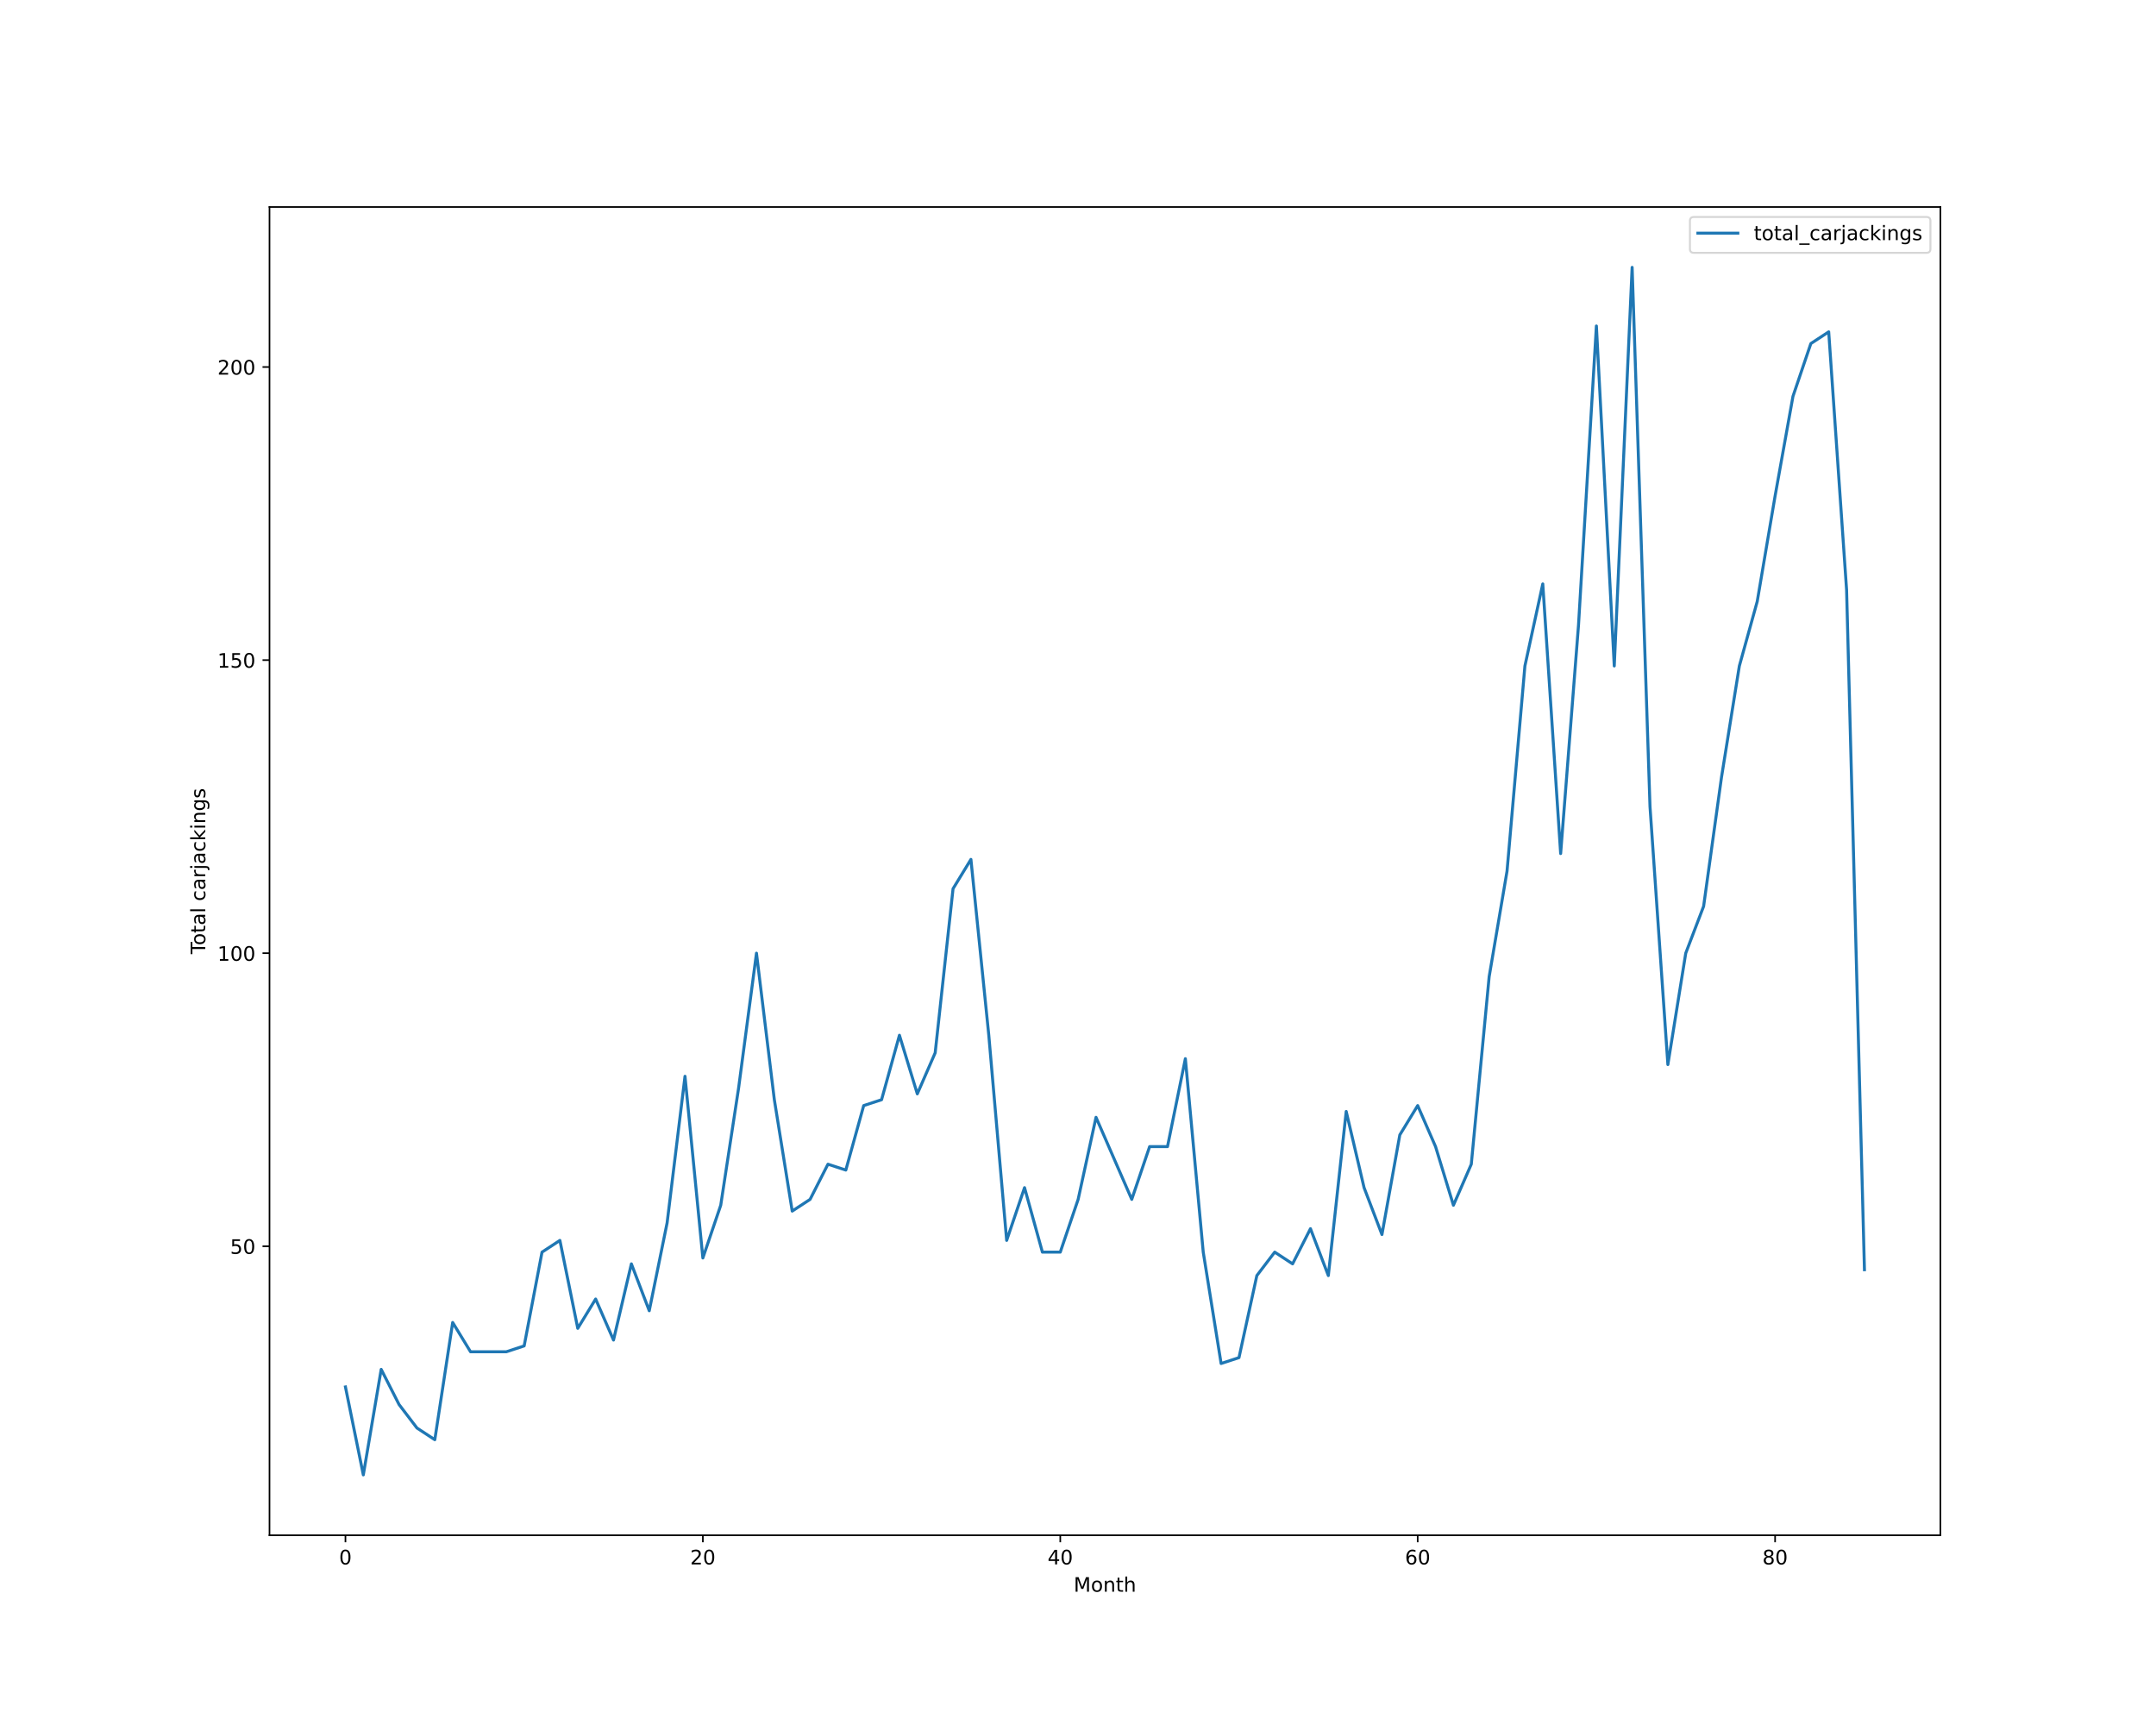
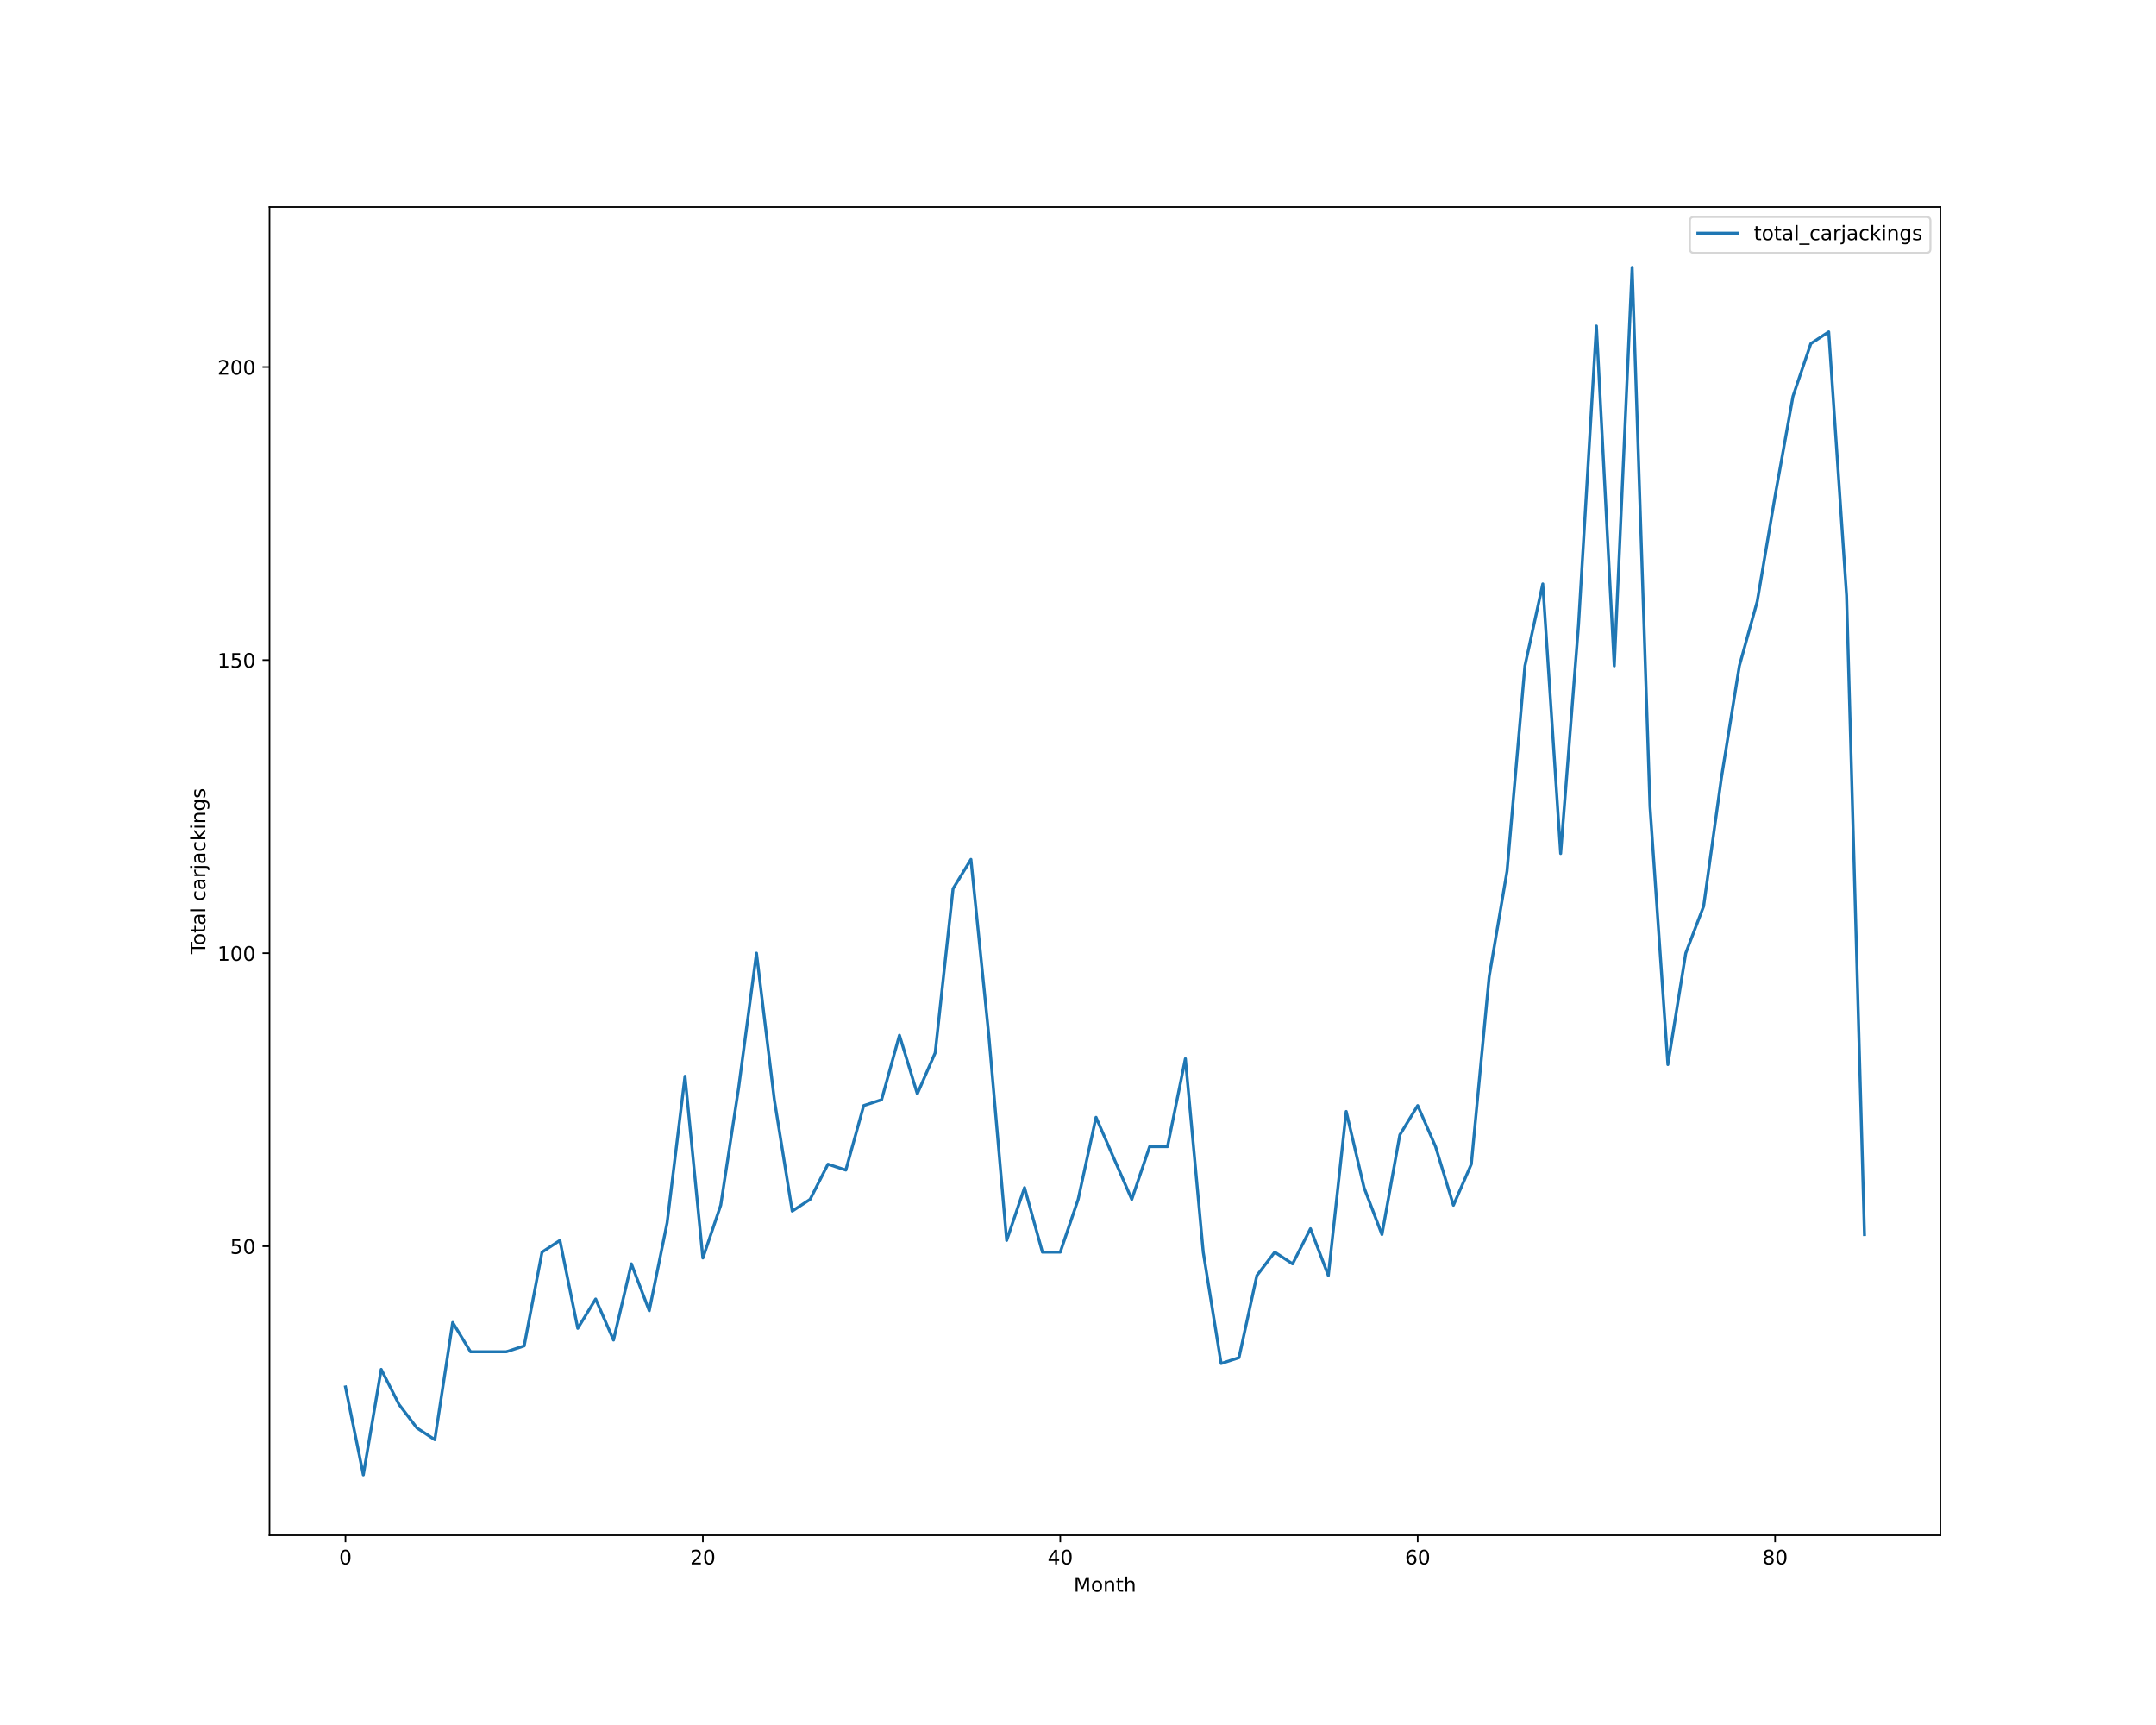
<svg xmlns="http://www.w3.org/2000/svg" xmlns:xlink="http://www.w3.org/1999/xlink" height="864pt" version="1.1" viewBox="0 0 1080 864" width="1080pt">
  <defs>
    <style type="text/css">*{stroke-linecap:butt;stroke-linejoin:round;}</style>
  </defs>
  <g id="figure_1">
    <g id="patch_1">
      <path d="M 0 864  L 1080 864  L 1080 0  L 0 0  z " style="fill:#ffffff;" />
    </g>
    <g id="axes_1">
      <g id="patch_2">
        <path d="M 135 768.96  L 972 768.96  L 972 103.68  L 135 103.68  z " style="fill:#ffffff;" />
      </g>
      <g id="matplotlib.axis_1">
        <g id="xtick_1">
          <g id="line2d_1">
            <defs>
-               <path d="M 0 0  L 0 3.5  " id="m8d91d75fca" style="stroke:#000000;stroke-width:0.8;" />
-             </defs>
-             <g>
-               <use style="stroke:#000000;stroke-width:0.8;" x="173.045" xlink:href="#m8d91d75fca" y="768.96" />
+               <path d="M 0 0  L 0 3.5  " id="m4c0ccfb837" style="stroke:#000000;stroke-width:0.8;" />
+             </defs>
+             <g>
+               <use style="stroke:#000000;stroke-width:0.8;" x="173.045" xlink:href="#m4c0ccfb837" y="768.96" />
            </g>
          </g>
          <g id="text_1">
            <g transform="translate(169.8642 783.5584)scale(0.1 -0.1)">
              <defs>
                <path d="M 2034 4250  Q 1547 4250 1301 3770  Q 1056 3291 1056 2328  Q 1056 1369 1301 889  Q 1547 409 2034 409  Q 2525 409 2770 889  Q 3016 1369 3016 2328  Q 3016 3291 2770 3770  Q 2525 4250 2034 4250  z M 2034 4750  Q 2819 4750 3233 4129  Q 3647 3509 3647 2328  Q 3647 1150 3233 529  Q 2819 -91 2034 -91  Q 1250 -91 836 529  Q 422 1150 422 2328  Q 422 3509 836 4129  Q 1250 4750 2034 4750  z " id="DejaVuSans-30" transform="scale(0.015625)" />
              </defs>
              <use xlink:href="#DejaVuSans-30" />
            </g>
          </g>
        </g>
        <g id="xtick_2">
          <g id="line2d_2">
            <g>
-               <use style="stroke:#000000;stroke-width:0.8;" x="352.083" xlink:href="#m8d91d75fca" y="768.96" />
+               <use style="stroke:#000000;stroke-width:0.8;" x="352.083" xlink:href="#m4c0ccfb837" y="768.96" />
            </g>
          </g>
          <g id="text_2">
            <g transform="translate(345.7204 783.5584)scale(0.1 -0.1)">
              <defs>
                <path d="M 1228 531  L 3431 531  L 3431 0  L 469 0  L 469 531  Q 828 903 1448 1529  Q 2069 2156 2228 2338  Q 2531 2678 2651 2914  Q 2772 3150 2772 3378  Q 2772 3750 2511 3984  Q 2250 4219 1831 4219  Q 1534 4219 1204 4116  Q 875 4013 500 3803  L 500 4441  Q 881 4594 1212 4672  Q 1544 4750 1819 4750  Q 2544 4750 2975 4387  Q 3406 4025 3406 3419  Q 3406 3131 3298 2873  Q 3191 2616 2906 2266  Q 2828 2175 2409 1742  Q 1991 1309 1228 531  z " id="DejaVuSans-32" transform="scale(0.015625)" />
              </defs>
              <use xlink:href="#DejaVuSans-32" />
              <use x="63.623" xlink:href="#DejaVuSans-30" />
            </g>
          </g>
        </g>
        <g id="xtick_3">
          <g id="line2d_3">
            <g>
-               <use style="stroke:#000000;stroke-width:0.8;" x="531.12" xlink:href="#m8d91d75fca" y="768.96" />
+               <use style="stroke:#000000;stroke-width:0.8;" x="531.12" xlink:href="#m4c0ccfb837" y="768.96" />
            </g>
          </g>
          <g id="text_3">
            <g transform="translate(524.7578 783.5584)scale(0.1 -0.1)">
              <defs>
                <path d="M 2419 4116  L 825 1625  L 2419 1625  L 2419 4116  z M 2253 4666  L 3047 4666  L 3047 1625  L 3713 1625  L 3713 1100  L 3047 1100  L 3047 0  L 2419 0  L 2419 1100  L 313 1100  L 313 1709  L 2253 4666  z " id="DejaVuSans-34" transform="scale(0.015625)" />
              </defs>
              <use xlink:href="#DejaVuSans-34" />
              <use x="63.623" xlink:href="#DejaVuSans-30" />
            </g>
          </g>
        </g>
        <g id="xtick_4">
          <g id="line2d_4">
            <g>
-               <use style="stroke:#000000;stroke-width:0.8;" x="710.158" xlink:href="#m8d91d75fca" y="768.96" />
+               <use style="stroke:#000000;stroke-width:0.8;" x="710.158" xlink:href="#m4c0ccfb837" y="768.96" />
            </g>
          </g>
          <g id="text_4">
            <g transform="translate(703.7953 783.5584)scale(0.1 -0.1)">
              <defs>
                <path d="M 2113 2584  Q 1688 2584 1439 2293  Q 1191 2003 1191 1497  Q 1191 994 1439 701  Q 1688 409 2113 409  Q 2538 409 2786 701  Q 3034 994 3034 1497  Q 3034 2003 2786 2293  Q 2538 2584 2113 2584  z M 3366 4563  L 3366 3988  Q 3128 4100 2886 4159  Q 2644 4219 2406 4219  Q 1781 4219 1451 3797  Q 1122 3375 1075 2522  Q 1259 2794 1537 2939  Q 1816 3084 2150 3084  Q 2853 3084 3261 2657  Q 3669 2231 3669 1497  Q 3669 778 3244 343  Q 2819 -91 2113 -91  Q 1303 -91 875 529  Q 447 1150 447 2328  Q 447 3434 972 4092  Q 1497 4750 2381 4750  Q 2619 4750 2861 4703  Q 3103 4656 3366 4563  z " id="DejaVuSans-36" transform="scale(0.015625)" />
              </defs>
              <use xlink:href="#DejaVuSans-36" />
              <use x="63.623" xlink:href="#DejaVuSans-30" />
            </g>
          </g>
        </g>
        <g id="xtick_5">
          <g id="line2d_5">
            <g>
-               <use style="stroke:#000000;stroke-width:0.8;" x="889.195" xlink:href="#m8d91d75fca" y="768.96" />
+               <use style="stroke:#000000;stroke-width:0.8;" x="889.195" xlink:href="#m4c0ccfb837" y="768.96" />
            </g>
          </g>
          <g id="text_5">
            <g transform="translate(882.8327 783.5584)scale(0.1 -0.1)">
              <defs>
                <path d="M 2034 2216  Q 1584 2216 1326 1975  Q 1069 1734 1069 1313  Q 1069 891 1326 650  Q 1584 409 2034 409  Q 2484 409 2743 651  Q 3003 894 3003 1313  Q 3003 1734 2745 1975  Q 2488 2216 2034 2216  z M 1403 2484  Q 997 2584 770 2862  Q 544 3141 544 3541  Q 544 4100 942 4425  Q 1341 4750 2034 4750  Q 2731 4750 3128 4425  Q 3525 4100 3525 3541  Q 3525 3141 3298 2862  Q 3072 2584 2669 2484  Q 3125 2378 3379 2068  Q 3634 1759 3634 1313  Q 3634 634 3220 271  Q 2806 -91 2034 -91  Q 1263 -91 848 271  Q 434 634 434 1313  Q 434 1759 690 2068  Q 947 2378 1403 2484  z M 1172 3481  Q 1172 3119 1398 2916  Q 1625 2713 2034 2713  Q 2441 2713 2670 2916  Q 2900 3119 2900 3481  Q 2900 3844 2670 4047  Q 2441 4250 2034 4250  Q 1625 4250 1398 4047  Q 1172 3844 1172 3481  z " id="DejaVuSans-38" transform="scale(0.015625)" />
              </defs>
              <use xlink:href="#DejaVuSans-38" />
              <use x="63.623" xlink:href="#DejaVuSans-30" />
            </g>
          </g>
        </g>
        <g id="text_6">
          <g transform="translate(537.8289 797.2366)scale(0.1 -0.1)">
            <defs>
              <path d="M 628 4666  L 1569 4666  L 2759 1491  L 3956 4666  L 4897 4666  L 4897 0  L 4281 0  L 4281 4097  L 3078 897  L 2444 897  L 1241 4097  L 1241 0  L 628 0  L 628 4666  z " id="DejaVuSans-4d" transform="scale(0.015625)" />
              <path d="M 1959 3097  Q 1497 3097 1228 2736  Q 959 2375 959 1747  Q 959 1119 1226 758  Q 1494 397 1959 397  Q 2419 397 2687 759  Q 2956 1122 2956 1747  Q 2956 2369 2687 2733  Q 2419 3097 1959 3097  z M 1959 3584  Q 2709 3584 3137 3096  Q 3566 2609 3566 1747  Q 3566 888 3137 398  Q 2709 -91 1959 -91  Q 1206 -91 779 398  Q 353 888 353 1747  Q 353 2609 779 3096  Q 1206 3584 1959 3584  z " id="DejaVuSans-6f" transform="scale(0.015625)" />
              <path d="M 3513 2113  L 3513 0  L 2938 0  L 2938 2094  Q 2938 2591 2744 2837  Q 2550 3084 2163 3084  Q 1697 3084 1428 2787  Q 1159 2491 1159 1978  L 1159 0  L 581 0  L 581 3500  L 1159 3500  L 1159 2956  Q 1366 3272 1645 3428  Q 1925 3584 2291 3584  Q 2894 3584 3203 3211  Q 3513 2838 3513 2113  z " id="DejaVuSans-6e" transform="scale(0.015625)" />
              <path d="M 1172 4494  L 1172 3500  L 2356 3500  L 2356 3053  L 1172 3053  L 1172 1153  Q 1172 725 1289 603  Q 1406 481 1766 481  L 2356 481  L 2356 0  L 1766 0  Q 1100 0 847 248  Q 594 497 594 1153  L 594 3053  L 172 3053  L 172 3500  L 594 3500  L 594 4494  L 1172 4494  z " id="DejaVuSans-74" transform="scale(0.015625)" />
              <path d="M 3513 2113  L 3513 0  L 2938 0  L 2938 2094  Q 2938 2591 2744 2837  Q 2550 3084 2163 3084  Q 1697 3084 1428 2787  Q 1159 2491 1159 1978  L 1159 0  L 581 0  L 581 4863  L 1159 4863  L 1159 2956  Q 1366 3272 1645 3428  Q 1925 3584 2291 3584  Q 2894 3584 3203 3211  Q 3513 2838 3513 2113  z " id="DejaVuSans-68" transform="scale(0.015625)" />
            </defs>
            <use xlink:href="#DejaVuSans-4d" />
            <use x="86.279" xlink:href="#DejaVuSans-6f" />
            <use x="147.461" xlink:href="#DejaVuSans-6e" />
            <use x="210.84" xlink:href="#DejaVuSans-74" />
            <use x="250.049" xlink:href="#DejaVuSans-68" />
          </g>
        </g>
      </g>
      <g id="matplotlib.axis_2">
        <g id="ytick_1">
          <g id="line2d_6">
            <defs>
-               <path d="M 0 0  L -3.5 0  " id="mb134a69bf1" style="stroke:#000000;stroke-width:0.8;" />
-             </defs>
-             <g>
-               <use style="stroke:#000000;stroke-width:0.8;" x="135" xlink:href="#mb134a69bf1" y="624.219" />
+               <path d="M 0 0  L -3.5 0  " id="mb0524305c2" style="stroke:#000000;stroke-width:0.8;" />
+             </defs>
+             <g>
+               <use style="stroke:#000000;stroke-width:0.8;" x="135" xlink:href="#mb0524305c2" y="624.219" />
            </g>
          </g>
          <g id="text_7">
            <g transform="translate(115.275 628.0182)scale(0.1 -0.1)">
              <defs>
                <path d="M 691 4666  L 3169 4666  L 3169 4134  L 1269 4134  L 1269 2991  Q 1406 3038 1543 3061  Q 1681 3084 1819 3084  Q 2600 3084 3056 2656  Q 3513 2228 3513 1497  Q 3513 744 3044 326  Q 2575 -91 1722 -91  Q 1428 -91 1123 -41  Q 819 9 494 109  L 494 744  Q 775 591 1075 516  Q 1375 441 1709 441  Q 2250 441 2565 725  Q 2881 1009 2881 1497  Q 2881 1984 2565 2268  Q 2250 2553 1709 2553  Q 1456 2553 1204 2497  Q 953 2441 691 2322  L 691 4666  z " id="DejaVuSans-35" transform="scale(0.015625)" />
              </defs>
              <use xlink:href="#DejaVuSans-35" />
              <use x="63.623" xlink:href="#DejaVuSans-30" />
            </g>
          </g>
        </g>
        <g id="ytick_2">
          <g id="line2d_7">
            <g>
-               <use style="stroke:#000000;stroke-width:0.8;" x="135" xlink:href="#mb134a69bf1" y="477.423" />
+               <use style="stroke:#000000;stroke-width:0.8;" x="135" xlink:href="#mb0524305c2" y="477.423" />
            </g>
          </g>
          <g id="text_8">
            <g transform="translate(108.9125 481.2221)scale(0.1 -0.1)">
              <defs>
                <path d="M 794 531  L 1825 531  L 1825 4091  L 703 3866  L 703 4441  L 1819 4666  L 2450 4666  L 2450 531  L 3481 531  L 3481 0  L 794 0  L 794 531  z " id="DejaVuSans-31" transform="scale(0.015625)" />
              </defs>
              <use xlink:href="#DejaVuSans-31" />
              <use x="63.623" xlink:href="#DejaVuSans-30" />
              <use x="127.246" xlink:href="#DejaVuSans-30" />
            </g>
          </g>
        </g>
        <g id="ytick_3">
          <g id="line2d_8">
            <g>
-               <use style="stroke:#000000;stroke-width:0.8;" x="135" xlink:href="#mb134a69bf1" y="330.627" />
+               <use style="stroke:#000000;stroke-width:0.8;" x="135" xlink:href="#mb0524305c2" y="330.627" />
            </g>
          </g>
          <g id="text_9">
            <g transform="translate(108.9125 334.426)scale(0.1 -0.1)">
              <use xlink:href="#DejaVuSans-31" />
              <use x="63.623" xlink:href="#DejaVuSans-35" />
              <use x="127.246" xlink:href="#DejaVuSans-30" />
            </g>
          </g>
        </g>
        <g id="ytick_4">
          <g id="line2d_9">
            <g>
-               <use style="stroke:#000000;stroke-width:0.8;" x="135" xlink:href="#mb134a69bf1" y="183.831" />
+               <use style="stroke:#000000;stroke-width:0.8;" x="135" xlink:href="#mb0524305c2" y="183.831" />
            </g>
          </g>
          <g id="text_10">
            <g transform="translate(108.9125 187.6299)scale(0.1 -0.1)">
              <use xlink:href="#DejaVuSans-32" />
              <use x="63.623" xlink:href="#DejaVuSans-30" />
              <use x="127.246" xlink:href="#DejaVuSans-30" />
            </g>
          </g>
        </g>
        <g id="text_11">
          <g transform="translate(102.8328 477.8888)rotate(-90)scale(0.1 -0.1)">
            <defs>
              <path d="M -19 4666  L 3928 4666  L 3928 4134  L 2272 4134  L 2272 0  L 1638 0  L 1638 4134  L -19 4134  L -19 4666  z " id="DejaVuSans-54" transform="scale(0.015625)" />
              <path d="M 2194 1759  Q 1497 1759 1228 1600  Q 959 1441 959 1056  Q 959 750 1161 570  Q 1363 391 1709 391  Q 2188 391 2477 730  Q 2766 1069 2766 1631  L 2766 1759  L 2194 1759  z M 3341 1997  L 3341 0  L 2766 0  L 2766 531  Q 2569 213 2275 61  Q 1981 -91 1556 -91  Q 1019 -91 701 211  Q 384 513 384 1019  Q 384 1609 779 1909  Q 1175 2209 1959 2209  L 2766 2209  L 2766 2266  Q 2766 2663 2505 2880  Q 2244 3097 1772 3097  Q 1472 3097 1187 3025  Q 903 2953 641 2809  L 641 3341  Q 956 3463 1253 3523  Q 1550 3584 1831 3584  Q 2591 3584 2966 3190  Q 3341 2797 3341 1997  z " id="DejaVuSans-61" transform="scale(0.015625)" />
              <path d="M 603 4863  L 1178 4863  L 1178 0  L 603 0  L 603 4863  z " id="DejaVuSans-6c" transform="scale(0.015625)" />
              <path id="DejaVuSans-20" transform="scale(0.015625)" />
              <path d="M 3122 3366  L 3122 2828  Q 2878 2963 2633 3030  Q 2388 3097 2138 3097  Q 1578 3097 1268 2742  Q 959 2388 959 1747  Q 959 1106 1268 751  Q 1578 397 2138 397  Q 2388 397 2633 464  Q 2878 531 3122 666  L 3122 134  Q 2881 22 2623 -34  Q 2366 -91 2075 -91  Q 1284 -91 818 406  Q 353 903 353 1747  Q 353 2603 823 3093  Q 1294 3584 2113 3584  Q 2378 3584 2631 3529  Q 2884 3475 3122 3366  z " id="DejaVuSans-63" transform="scale(0.015625)" />
              <path d="M 2631 2963  Q 2534 3019 2420 3045  Q 2306 3072 2169 3072  Q 1681 3072 1420 2755  Q 1159 2438 1159 1844  L 1159 0  L 581 0  L 581 3500  L 1159 3500  L 1159 2956  Q 1341 3275 1631 3429  Q 1922 3584 2338 3584  Q 2397 3584 2469 3576  Q 2541 3569 2628 3553  L 2631 2963  z " id="DejaVuSans-72" transform="scale(0.015625)" />
              <path d="M 603 3500  L 1178 3500  L 1178 -63  Q 1178 -731 923 -1031  Q 669 -1331 103 -1331  L -116 -1331  L -116 -844  L 38 -844  Q 366 -844 484 -692  Q 603 -541 603 -63  L 603 3500  z M 603 4863  L 1178 4863  L 1178 4134  L 603 4134  L 603 4863  z " id="DejaVuSans-6a" transform="scale(0.015625)" />
              <path d="M 581 4863  L 1159 4863  L 1159 1991  L 2875 3500  L 3609 3500  L 1753 1863  L 3688 0  L 2938 0  L 1159 1709  L 1159 0  L 581 0  L 581 4863  z " id="DejaVuSans-6b" transform="scale(0.015625)" />
              <path d="M 603 3500  L 1178 3500  L 1178 0  L 603 0  L 603 3500  z M 603 4863  L 1178 4863  L 1178 4134  L 603 4134  L 603 4863  z " id="DejaVuSans-69" transform="scale(0.015625)" />
              <path d="M 2906 1791  Q 2906 2416 2648 2759  Q 2391 3103 1925 3103  Q 1463 3103 1205 2759  Q 947 2416 947 1791  Q 947 1169 1205 825  Q 1463 481 1925 481  Q 2391 481 2648 825  Q 2906 1169 2906 1791  z M 3481 434  Q 3481 -459 3084 -895  Q 2688 -1331 1869 -1331  Q 1566 -1331 1297 -1286  Q 1028 -1241 775 -1147  L 775 -588  Q 1028 -725 1275 -790  Q 1522 -856 1778 -856  Q 2344 -856 2625 -561  Q 2906 -266 2906 331  L 2906 616  Q 2728 306 2450 153  Q 2172 0 1784 0  Q 1141 0 747 490  Q 353 981 353 1791  Q 353 2603 747 3093  Q 1141 3584 1784 3584  Q 2172 3584 2450 3431  Q 2728 3278 2906 2969  L 2906 3500  L 3481 3500  L 3481 434  z " id="DejaVuSans-67" transform="scale(0.015625)" />
              <path d="M 2834 3397  L 2834 2853  Q 2591 2978 2328 3040  Q 2066 3103 1784 3103  Q 1356 3103 1142 2972  Q 928 2841 928 2578  Q 928 2378 1081 2264  Q 1234 2150 1697 2047  L 1894 2003  Q 2506 1872 2764 1633  Q 3022 1394 3022 966  Q 3022 478 2636 193  Q 2250 -91 1575 -91  Q 1294 -91 989 -36  Q 684 19 347 128  L 347 722  Q 666 556 975 473  Q 1284 391 1588 391  Q 1994 391 2212 530  Q 2431 669 2431 922  Q 2431 1156 2273 1281  Q 2116 1406 1581 1522  L 1381 1569  Q 847 1681 609 1914  Q 372 2147 372 2553  Q 372 3047 722 3315  Q 1072 3584 1716 3584  Q 2034 3584 2315 3537  Q 2597 3491 2834 3397  z " id="DejaVuSans-73" transform="scale(0.015625)" />
            </defs>
            <use xlink:href="#DejaVuSans-54" />
            <use x="44.084" xlink:href="#DejaVuSans-6f" />
            <use x="105.266" xlink:href="#DejaVuSans-74" />
            <use x="144.475" xlink:href="#DejaVuSans-61" />
            <use x="205.754" xlink:href="#DejaVuSans-6c" />
            <use x="233.537" xlink:href="#DejaVuSans-20" />
            <use x="265.324" xlink:href="#DejaVuSans-63" />
            <use x="320.305" xlink:href="#DejaVuSans-61" />
            <use x="381.584" xlink:href="#DejaVuSans-72" />
            <use x="422.697" xlink:href="#DejaVuSans-6a" />
            <use x="450.48" xlink:href="#DejaVuSans-61" />
            <use x="511.76" xlink:href="#DejaVuSans-63" />
            <use x="566.74" xlink:href="#DejaVuSans-6b" />
            <use x="624.65" xlink:href="#DejaVuSans-69" />
            <use x="652.434" xlink:href="#DejaVuSans-6e" />
            <use x="715.812" xlink:href="#DejaVuSans-67" />
            <use x="779.289" xlink:href="#DejaVuSans-73" />
          </g>
        </g>
      </g>
      <g id="line2d_10">
-         <path clip-path="url(#pd94b12dce2)" d="M 173.045 694.681  L 181.997 738.72  L 190.949 685.873  L 199.901 703.489  L 208.853 715.233  L 217.805 721.104  L 226.757 662.386  L 235.709 677.066  L 244.66 677.066  L 253.612 677.066  L 262.564 674.13  L 271.516 627.155  L 280.468 621.283  L 289.42 665.322  L 298.372 650.642  L 307.324 671.194  L 316.275 633.027  L 325.227 656.514  L 334.179 612.475  L 343.131 539.077  L 352.083 630.091  L 361.035 603.668  L 369.987 544.949  L 378.939 477.423  L 387.89 550.821  L 396.842 606.603  L 405.794 600.732  L 414.746 583.116  L 423.698 586.052  L 432.65 553.757  L 441.602 550.821  L 450.553 518.526  L 459.505 547.885  L 468.457 527.334  L 477.409 445.128  L 486.361 430.448  L 495.313 518.526  L 504.265 621.283  L 513.217 594.86  L 522.168 627.155  L 531.12 627.155  L 540.072 600.732  L 549.024 559.629  L 557.976 580.18  L 566.928 600.732  L 575.88 574.308  L 584.832 574.308  L 593.783 530.27  L 602.735 627.155  L 611.687 682.937  L 620.639 680.002  L 629.591 638.899  L 638.543 627.155  L 647.495 633.027  L 656.447 615.411  L 665.398 638.899  L 674.35 556.693  L 683.302 594.86  L 692.254 618.347  L 701.206 568.437  L 710.158 553.757  L 719.11 574.308  L 728.061 603.668  L 737.013 583.116  L 745.965 489.167  L 754.917 436.32  L 763.869 333.563  L 772.821 292.46  L 781.773 427.512  L 790.725 313.011  L 799.676 163.279  L 808.628 333.563  L 817.58 133.92  L 826.532 404.025  L 835.484 533.205  L 844.436 477.423  L 853.388 453.936  L 862.34 389.345  L 871.291 333.563  L 880.243 301.268  L 889.195 248.421  L 898.147 198.51  L 907.099 172.087  L 916.051 166.215  L 925.003 295.396  L 933.955 635.963  " style="fill:none;stroke:#1f77b4;stroke-linecap:square;stroke-width:1.5;" />
+         <path clip-path="url(#paa613cebee)" d="M 173.045 694.681  L 181.997 738.72  L 190.949 685.873  L 199.901 703.489  L 208.853 715.233  L 217.805 721.104  L 226.757 662.386  L 235.709 677.066  L 244.66 677.066  L 253.612 677.066  L 262.564 674.13  L 271.516 627.155  L 280.468 621.283  L 289.42 665.322  L 298.372 650.642  L 307.324 671.194  L 316.275 633.027  L 325.227 656.514  L 334.179 612.475  L 343.131 539.077  L 352.083 630.091  L 361.035 603.668  L 369.987 544.949  L 378.939 477.423  L 387.89 550.821  L 396.842 606.603  L 405.794 600.732  L 414.746 583.116  L 423.698 586.052  L 432.65 553.757  L 441.602 550.821  L 450.553 518.526  L 459.505 547.885  L 468.457 527.334  L 477.409 445.128  L 486.361 430.448  L 495.313 518.526  L 504.265 621.283  L 513.217 594.86  L 522.168 627.155  L 531.12 627.155  L 540.072 600.732  L 549.024 559.629  L 557.976 580.18  L 566.928 600.732  L 575.88 574.308  L 584.832 574.308  L 593.783 530.27  L 602.735 627.155  L 611.687 682.937  L 620.639 680.002  L 629.591 638.899  L 638.543 627.155  L 647.495 633.027  L 656.447 615.411  L 665.398 638.899  L 674.35 556.693  L 683.302 594.86  L 692.254 618.347  L 701.206 568.437  L 710.158 553.757  L 719.11 574.308  L 728.061 603.668  L 737.013 583.116  L 745.965 489.167  L 754.917 436.32  L 763.869 333.563  L 772.821 292.46  L 781.773 427.512  L 790.725 313.011  L 799.676 163.279  L 808.628 333.563  L 817.58 133.92  L 826.532 404.025  L 835.484 533.205  L 844.436 477.423  L 853.388 453.936  L 862.34 389.345  L 871.291 333.563  L 880.243 301.268  L 889.195 248.421  L 898.147 198.51  L 907.099 172.087  L 916.051 166.215  L 925.003 298.332  L 933.955 618.347  " style="fill:none;stroke:#1f77b4;stroke-linecap:square;stroke-width:1.5;" />
      </g>
      <g id="patch_3">
        <path d="M 135 768.96  L 135 103.68  " style="fill:none;stroke:#000000;stroke-linecap:square;stroke-linejoin:miter;stroke-width:0.8;" />
      </g>
      <g id="patch_4">
        <path d="M 972 768.96  L 972 103.68  " style="fill:none;stroke:#000000;stroke-linecap:square;stroke-linejoin:miter;stroke-width:0.8;" />
      </g>
      <g id="patch_5">
        <path d="M 135 768.96  L 972 768.96  " style="fill:none;stroke:#000000;stroke-linecap:square;stroke-linejoin:miter;stroke-width:0.8;" />
      </g>
      <g id="patch_6">
        <path d="M 135 103.68  L 972 103.68  " style="fill:none;stroke:#000000;stroke-linecap:square;stroke-linejoin:miter;stroke-width:0.8;" />
      </g>
      <g id="legend_1">
        <g id="patch_7">
          <path d="M 848.528 126.636  L 965 126.636  Q 967 126.636 967 124.636  L 967 110.68  Q 967 108.68 965 108.68  L 848.528 108.68  Q 846.528 108.68 846.528 110.68  L 846.528 124.636  Q 846.528 126.636 848.528 126.636  z " style="fill:#ffffff;opacity:0.8;stroke:#cccccc;stroke-linejoin:miter;" />
        </g>
        <g id="line2d_11">
          <path d="M 850.528 116.778  L 870.528 116.778  " style="fill:none;stroke:#1f77b4;stroke-linecap:square;stroke-width:1.5;" />
        </g>
        <g id="line2d_12" />
        <g id="text_12">
          <g transform="translate(878.5281 120.2784)scale(0.1 -0.1)">
            <defs>
              <path d="M 3263 -1063  L 3263 -1509  L -63 -1509  L -63 -1063  L 3263 -1063  z " id="DejaVuSans-5f" transform="scale(0.015625)" />
            </defs>
            <use xlink:href="#DejaVuSans-74" />
            <use x="39.209" xlink:href="#DejaVuSans-6f" />
            <use x="100.391" xlink:href="#DejaVuSans-74" />
            <use x="139.6" xlink:href="#DejaVuSans-61" />
            <use x="200.879" xlink:href="#DejaVuSans-6c" />
            <use x="228.662" xlink:href="#DejaVuSans-5f" />
            <use x="278.662" xlink:href="#DejaVuSans-63" />
            <use x="333.643" xlink:href="#DejaVuSans-61" />
            <use x="394.922" xlink:href="#DejaVuSans-72" />
            <use x="436.035" xlink:href="#DejaVuSans-6a" />
            <use x="463.818" xlink:href="#DejaVuSans-61" />
            <use x="525.098" xlink:href="#DejaVuSans-63" />
            <use x="580.078" xlink:href="#DejaVuSans-6b" />
            <use x="637.988" xlink:href="#DejaVuSans-69" />
            <use x="665.771" xlink:href="#DejaVuSans-6e" />
            <use x="729.15" xlink:href="#DejaVuSans-67" />
            <use x="792.627" xlink:href="#DejaVuSans-73" />
          </g>
        </g>
      </g>
    </g>
  </g>
  <defs>
-     <clipPath id="pd94b12dce2">
+     <clipPath id="paa613cebee">
      <rect height="665.28" width="837" x="135" y="103.68" />
    </clipPath>
  </defs>
</svg>
